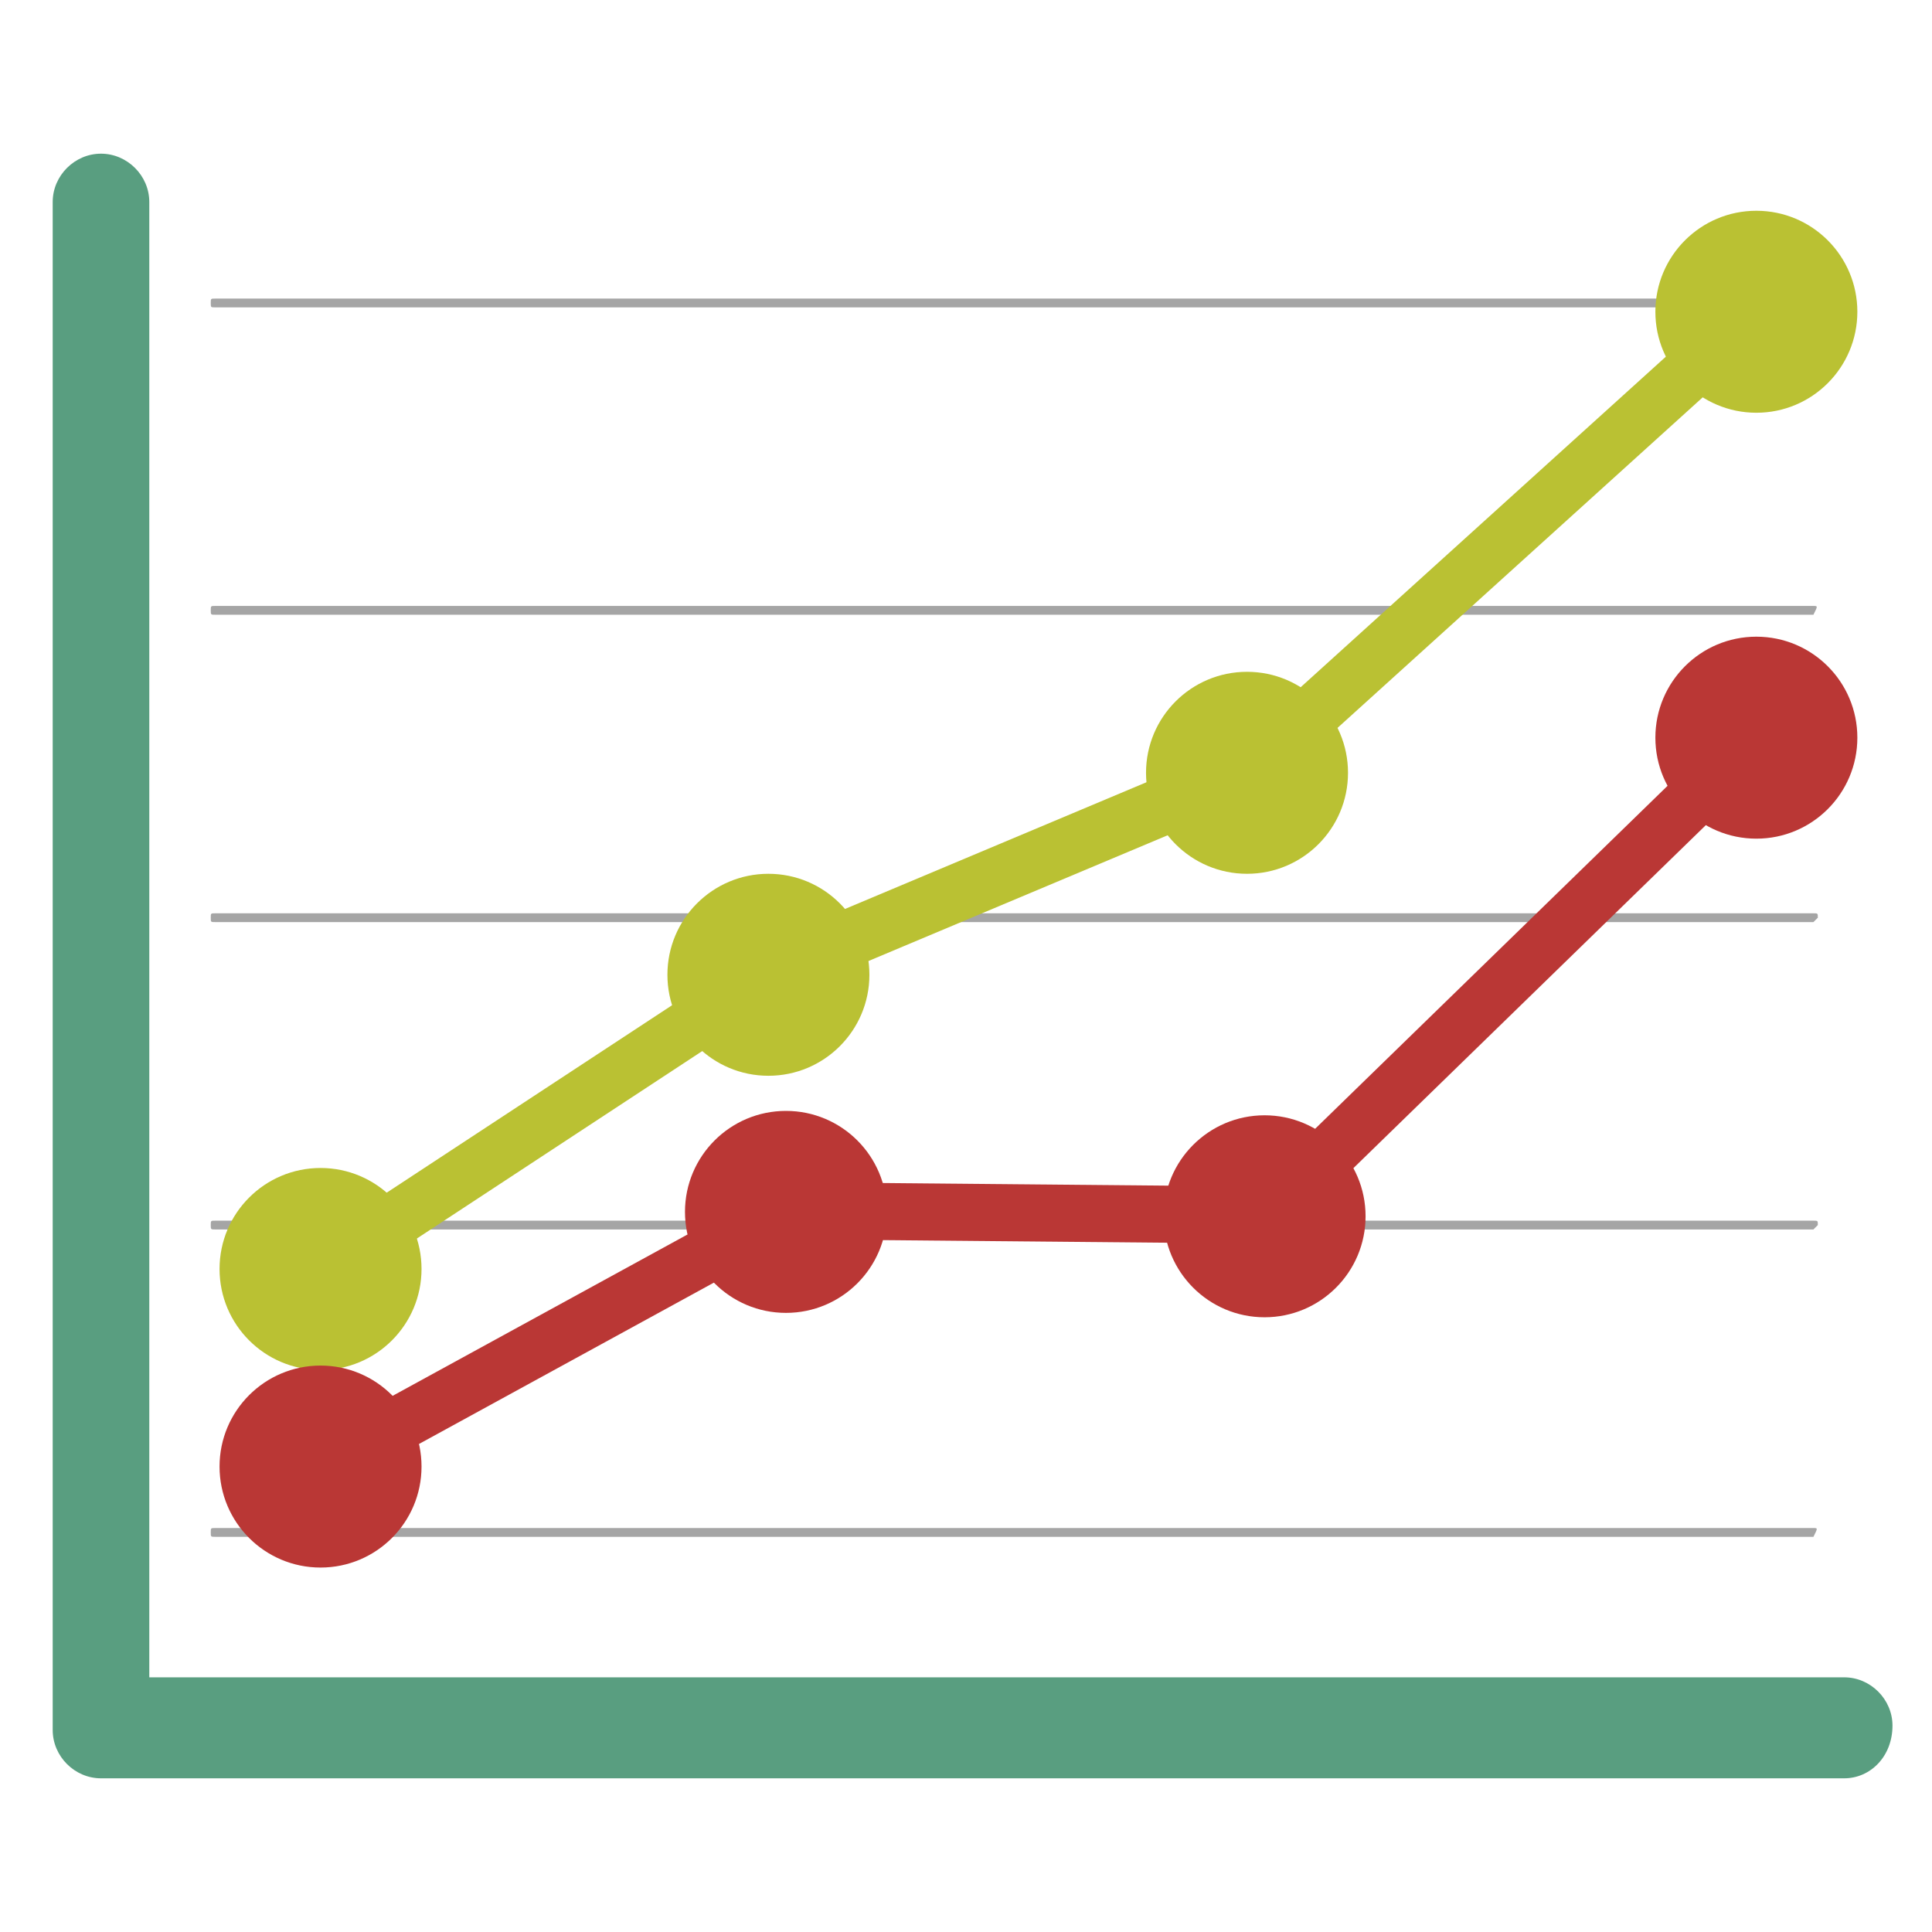
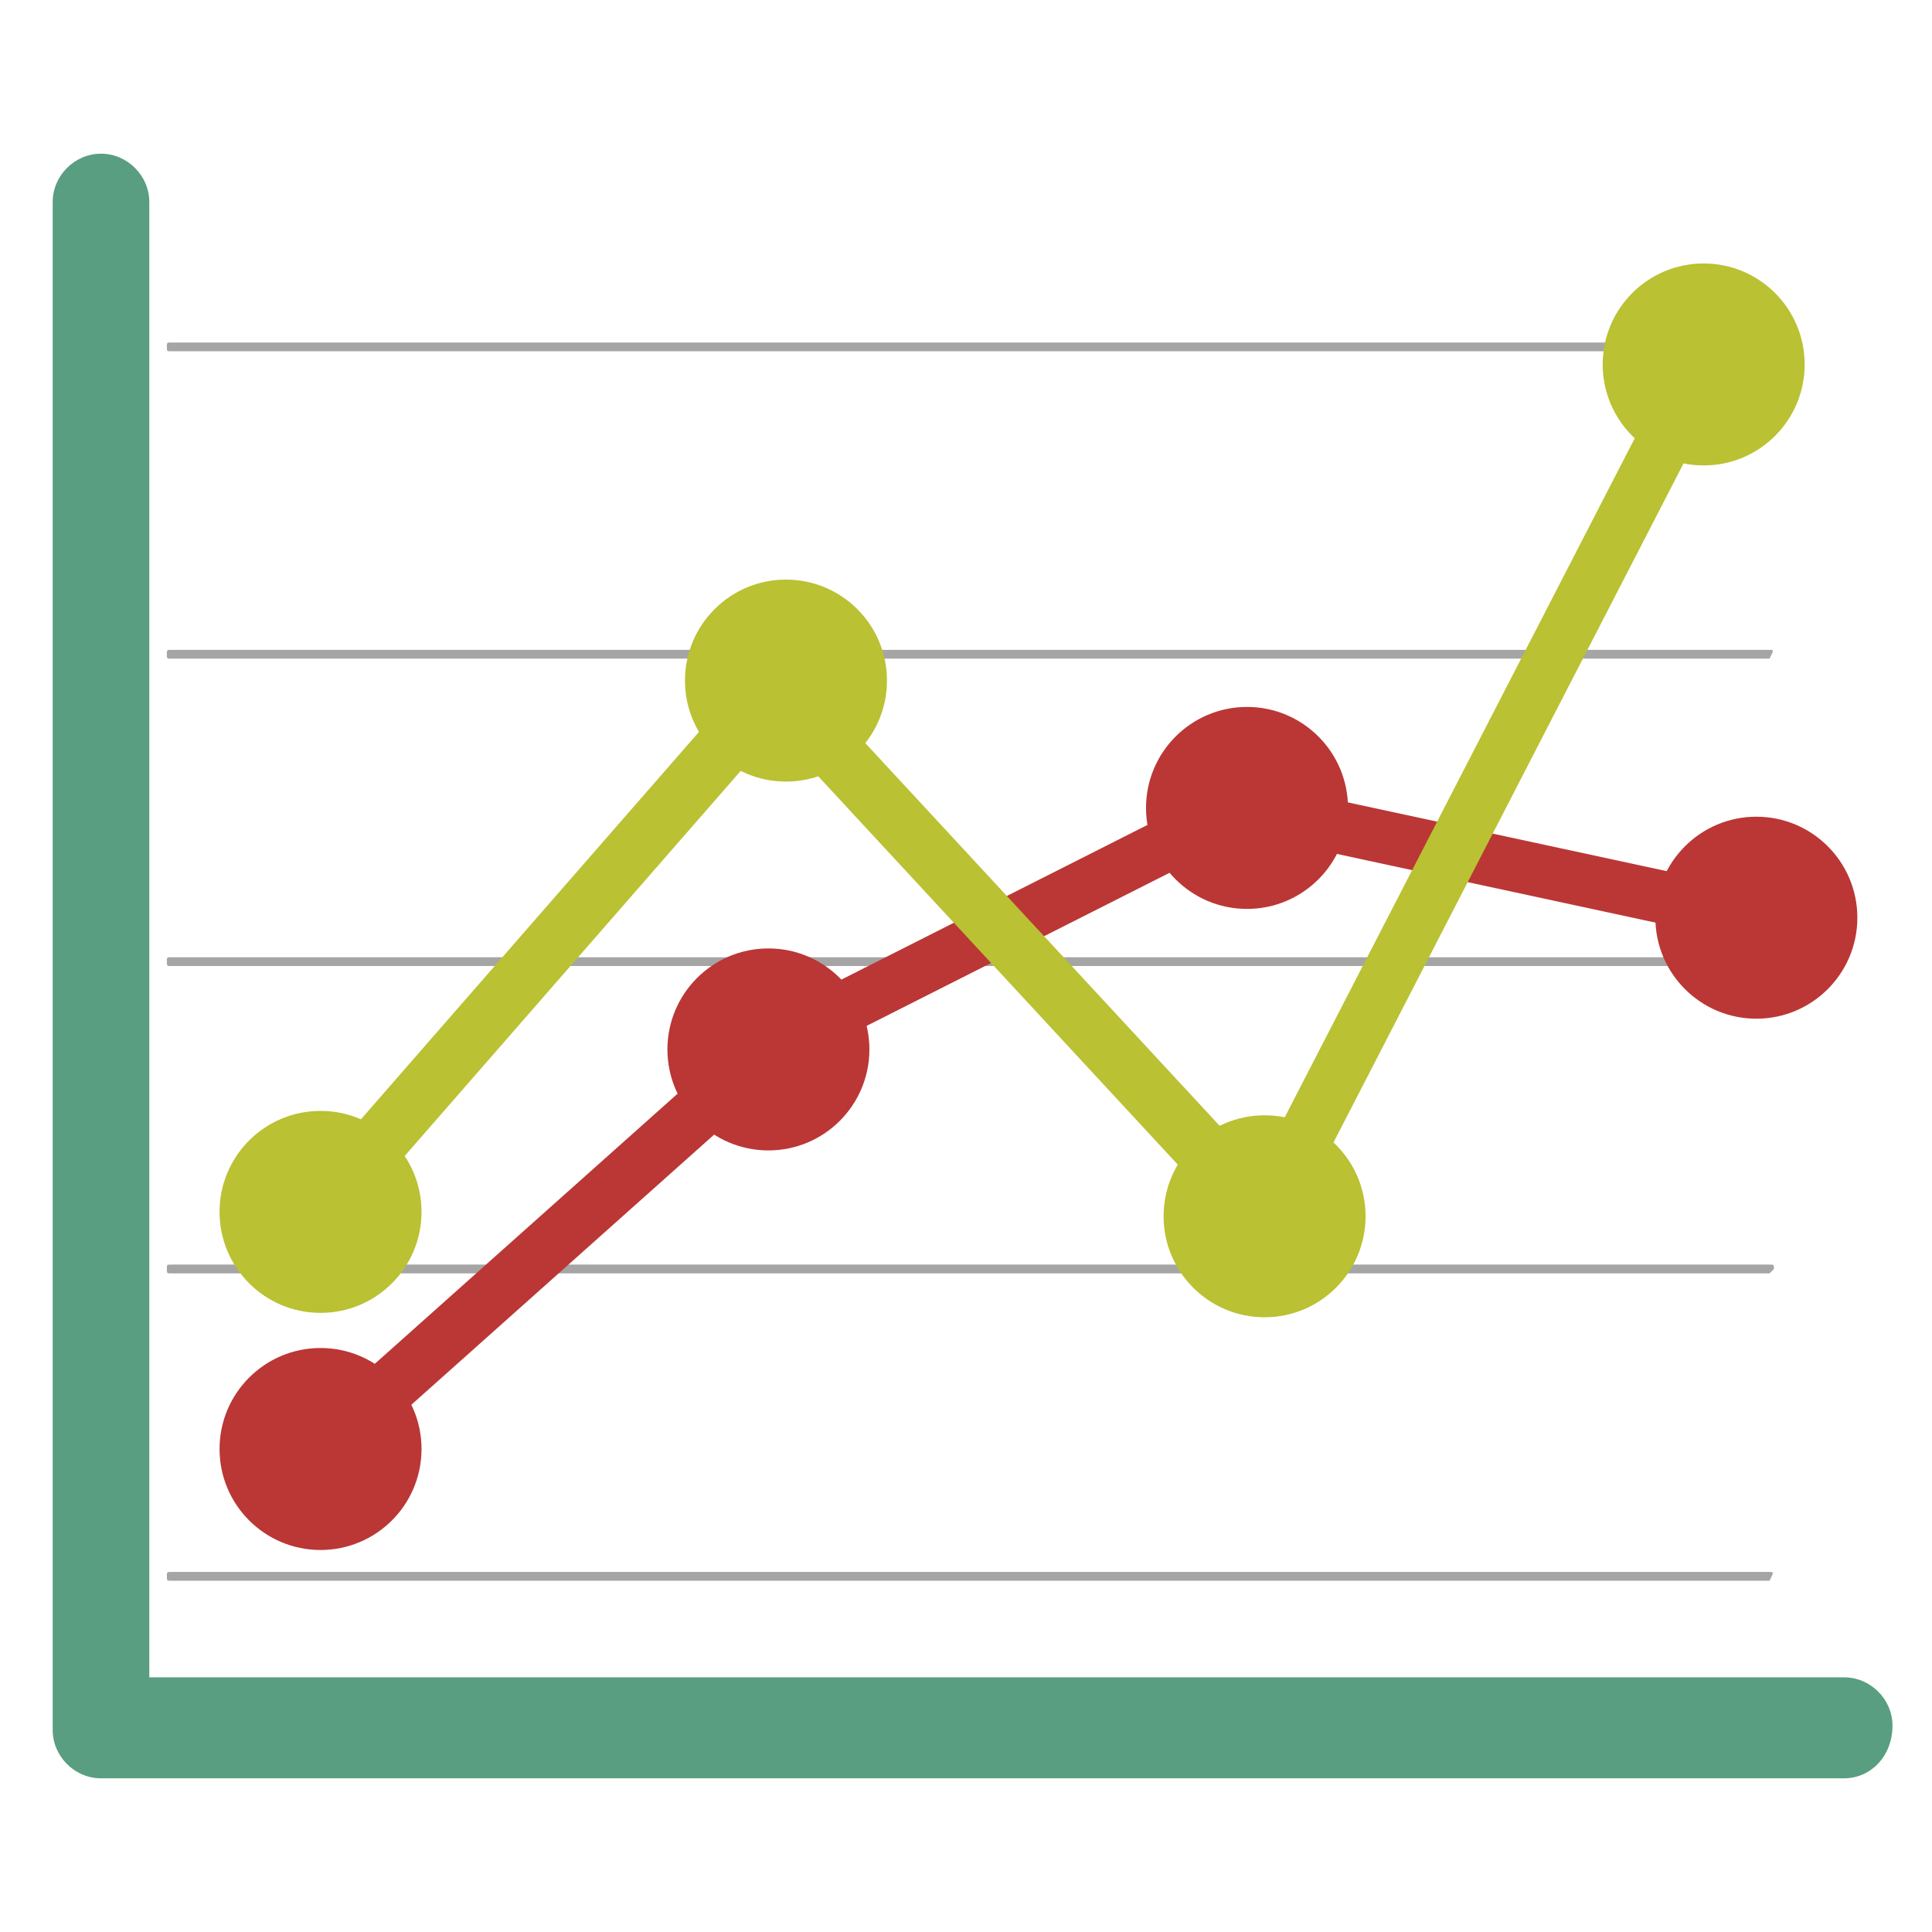
- <svg xmlns="http://www.w3.org/2000/svg" version="1.1" x="0px" y="0px" viewBox="0 0 44 44" style="enable-background:new 0 0 44 44;" xml:space="preserve">
+ <svg xmlns="http://www.w3.org/2000/svg" version="1.1" id="Layer_1" x="0px" y="0px" viewBox="0 0 44 44" style="enable-background:new 0 0 44 44;" xml:space="preserve">
  <style type="text/css">
	.st0{fill:#599E80;}
- 	.st1{fill:#A5A5A5;}
- 	.st2{fill:#BAC133;}
- 	.st3{fill:#BAC133;stroke:#BAC133;stroke-width:1.25;stroke-miterlimit:10;}
- 	.st4{fill:#BA3735;}
- 	.st5{fill:#BA3735;stroke:#BA3735;stroke-width:1.25;stroke-miterlimit:10;}
+ 	.st1{display:none;}
+ 	.st2{display:inline;fill:#C61E1E;}
+ 	.st3{display:inline;fill:#6A9E89;}
+ 	.st4{fill:#A5A5A5;}
+ 	.st5{fill:#BA3735;}
+ 	.st6{fill:none;stroke:#BA3735;stroke-width:1.25;stroke-miterlimit:10;}
+ 	.st7{fill:none;}
+ 	.st8{fill:#BAC133;}
+ 	.st9{fill:none;stroke:#BAC133;stroke-width:1.25;stroke-miterlimit:10;}
</style>
-   <g id="Layer_1">
+   <g id="Layer_1_1_">
    <g id="icon_x5F_ap">
      <path id="XMLID_18_" class="st0" d="M42,40.5H2.3c-0.6,0-1.1-0.5-1.1-1.1V4.6c0-0.6,0.5-1.1,1.1-1.1S3.4,4,3.4,4.6v33.6H42    c0.6,0,1.1,0.5,1.1,1.1C43.1,40,42.6,40.5,42,40.5z" />
    </g>
+     <g id="Layer_2" class="st1">
+       <path class="st2" d="M37.9,22c0.4,0.8,1.1,1.3,2,1.3c1.3,0,2.3-1,2.3-2.3s-1-2.3-2.3-2.3c-1,0-1.7,0.5-2.1,1.3l-2.3-0.5l2.5-3.3    c0.2,0.1,0.6,0.2,0.9,0.2c1.3,0,2.3-1,2.3-2.3s-1-2.3-2.3-2.3s-2.3,1-2.3,2.3c0,0.3,0,0.4,0.1,0.7H20.1c-0.3-0.9-1.2-1.5-2.2-1.5    c-0.9,0-1.8,0.6-2.1,1.5H7.9c-0.2-0.1-0.4-0.1-0.6-0.1s-0.4,0-0.6,0.1H3.8l-0.1,0.1c0,0,0,0.1,0.1,0.1h2.4c-0.7,0.4-1.1,1.2-1.1,2    c0,1.2,1,2.3,2.2,2.3c0.6,0,1.2-0.2,1.6-0.6l3.6,2.4l-0.7,0.8h-8c0,0-0.1,0-0.1,0.1c0,0,0,0.1,0.1,0.1h7.8l-3.1,3.5    c-0.3-0.2-0.7-0.3-1.1-0.3c-1.3,0-2.3,1-2.3,2.3c0,0.5,0.1,0.9,0.4,1.3H3.8c0,0-0.1,0-0.1,0.1c0,0,0,0.1,0.1,0.1h1.9    c0.4,0.5,1,0.8,1.7,0.8s1.3-0.3,1.7-0.8H27c0.4,0.5,1.1,0.9,1.8,0.9c0.7,0,1.4-0.3,1.8-0.9h9.9c0,0,0.1,0,0.1-0.1    c0,0,0-0.1-0.1-0.1h-9.7c0.2-0.4,0.3-0.8,0.3-1.2c0-0.6-0.2-1.2-0.6-1.6l3.1-4.1C33.6,22,37.9,22,37.9,22z M39,12.5    c0.8,0,1.4,0.7,1.4,1.5s-0.6,1.5-1.4,1.5c-0.2,0-0.3,0-0.5-0.1c-0.5-0.2-1-0.7-0.9-1.4C37.6,13.2,38.2,12.5,39,12.5z M8.7,27.6    c0,0.8-0.6,1.5-1.4,1.5s-1.4-0.7-1.4-1.5s0.6-1.5,1.4-1.5S8.8,26.8,8.7,27.6z M37.6,21c0.1,0.3,0.1,0.6,0.1,0.8h-4l1.1-1.4    L37.6,21z M20.3,15.6c0-0.2,0-0.4-0.1-0.6h16.7c0.1,0.2,0.2,0.3,0.3,0.5l-2.8,3.8l-3.8-0.8c0-1.3-1.1-2.3-2.3-2.3    c-1.3,0-2.3,1-2.3,2.3c0,0.2,0.1,0.3,0.1,0.5l-3,1.5l-3.2-3.6C20.2,16.5,20.3,16.1,20.3,15.6z M22.1,21l-1.6,0.8h-2    c-0.3-0.1-0.6-0.2-0.9-0.2s-0.6,0.1-0.9,0.2h-1.1l-1.5-1l2.8-3.2c0.3,0.2,0.7,0.3,1.1,0.3s0.8-0.1,1.1-0.3L22.1,21z M20,22    l-0.7,0.4c-0.1-0.2-0.3-0.3-0.4-0.4H20z M16.2,22c0,0.1-0.1,0.1-0.1,0.1L15.9,22H16.2z M18,14.1c0.8,0,1.4,0.6,1.4,1.5    c0,0.8-0.6,1.5-1.4,1.5s-1.4-0.7-1.4-1.5S17.2,14.1,18,14.1z M9.5,17.7c0.1-0.3,0.1-0.5,0.1-0.8c0-0.9-0.4-1.6-1.1-2h7.3    c-0.1,0.2-0.1,0.4-0.1,0.6c0,0.5,0.2,1,0.5,1.4l-3,3.3L9.5,17.7z M13.6,21.8h-0.5l0.2-0.2L13.6,21.8z M26.8,28.9H9.2    c0.3-0.4,0.4-0.8,0.4-1.3s-0.1-0.9-0.4-1.3L13,22h1l1.4,1c-0.1,0.3-0.2,0.6-0.2,0.9c0,1.3,1,2.3,2.3,2.3s2.3-1,2.3-2.3    c0-0.2-0.1-0.4-0.1-0.6l2.6-1.3H23l3.9,4.4c-0.3,0.4-0.4,0.8-0.4,1.3S26.6,28.6,26.8,28.9z M28.8,29.2c-0.8,0-1.5-0.7-1.4-1.5    c0-0.8,0.6-1.5,1.4-1.5s1.4,0.7,1.4,1.5S29.6,29.2,28.8,29.2z M29.6,25.6c-0.2-0.1-0.5-0.2-0.8-0.2c-0.4,0-0.8,0.1-1.1,0.3    l-3.2-3.6h7.8L29.6,25.6z M24.2,21.9l-0.4-0.5l2.8-1.4c0.5,0.5,1.1,0.8,1.8,0.8c0.9,0,1.6-0.5,2-1.3l3.3,0.7l-1.3,1.7    C32.4,21.9,24.2,21.9,24.2,21.9z" />
+     </g>
+     <g id="Layer_3" class="st1">
+       <path class="st3" d="M17.9,13c-1.4,0-2.6,1.2-2.6,2.6s1.2,2.6,2.6,2.6s2.6-1.2,2.6-2.6C20.5,14.1,19.3,13,17.9,13z M17.9,16.8    c-0.7,0-1.2-0.5-1.2-1.2s0.5-1.2,1.2-1.2s1.2,0.5,1.2,1.2C19.1,16.2,18.6,16.8,17.9,16.8z" />
+     </g>
  </g>
-   <g id="Layer_2_1_">
-     <path class="st1" d="M41.3,7H4.9C4.8,7,4.8,7,4.8,6.9l0,0c0-0.1,0-0.1,0.1-0.1h36.4C41.4,6.8,41.4,6.8,41.3,7L41.3,7   C41.4,7,41.4,7,41.3,7z" />
-     <path class="st1" d="M41.3,14H4.9c-0.1,0-0.1,0-0.1-0.1l0,0c0-0.1,0-0.1,0.1-0.1h36.4C41.4,13.8,41.4,13.8,41.3,14L41.3,14   C41.4,14,41.4,14,41.3,14z" />
-     <path class="st1" d="M41.3,21H4.9c-0.1,0-0.1,0-0.1-0.1v0c0-0.1,0-0.1,0.1-0.1h36.4c0.1,0,0.1,0,0.1,0.1L41.3,21   C41.4,21,41.4,21,41.3,21z" />
-     <path class="st1" d="M41.3,28H4.9c-0.1,0-0.1,0-0.1-0.1v0c0-0.1,0-0.1,0.1-0.1h36.4c0.1,0,0.1,0,0.1,0.1L41.3,28   C41.4,28,41.4,28,41.3,28z" />
-     <path class="st1" d="M41.3,35H4.9c-0.1,0-0.1,0-0.1-0.1l0,0c0-0.1,0-0.1,0.1-0.1h36.4C41.4,34.8,41.4,34.8,41.3,35L41.3,35   C41.4,35,41.4,35,41.3,35z" />
+   <g id="Layer_2_2_">
+     <path class="st4" d="M40.3,8H3.9C3.8,8,3.8,8,3.8,7.9l0,0c0-0.1,0-0.1,0.1-0.1h36.4C40.4,7.8,40.4,7.8,40.3,8L40.3,8   C40.4,8,40.4,8,40.3,8z" />
+     <path class="st4" d="M40.3,15H3.9c-0.1,0-0.1,0-0.1-0.1l0,0c0-0.1,0-0.1,0.1-0.1h36.4C40.4,14.8,40.4,14.8,40.3,15L40.3,15   C40.4,15,40.4,15,40.3,15z" />
+     <path class="st4" d="M40.3,22H3.9c-0.1,0-0.1,0-0.1-0.1l0,0c0-0.1,0-0.1,0.1-0.1h36.4c0.1,0,0.1,0,0.1,0.1L40.3,22   C40.4,22,40.4,22,40.3,22z" />
+     <path class="st4" d="M40.3,29H3.9c-0.1,0-0.1,0-0.1-0.1l0,0c0-0.1,0-0.1,0.1-0.1h36.4c0.1,0,0.1,0,0.1,0.1L40.3,29   C40.4,29,40.4,29,40.3,29z" />
+     <path class="st4" d="M40.3,36H3.9c-0.1,0-0.1,0-0.1-0.1l0,0c0-0.1,0-0.1,0.1-0.1h36.4C40.4,35.8,40.4,35.8,40.3,36L40.3,36   C40.4,36,40.4,36,40.3,36z" />
  </g>
  <g id="Layer_3_1_">
    <g>
-       <circle class="st2" cx="7.3" cy="28.9" r="2.3" />
+       <circle class="st5" cx="7.3" cy="33" r="2.3" />
      <g>
-         <line class="st3" x1="7.3" y1="28.9" x2="17.5" y2="22.2" />
+         <line class="st6" x1="7.3" y1="33" x2="17.5" y2="23.9" />
      </g>
-       <circle class="st2" cx="17.5" cy="22.2" r="2.3" />
+       <circle class="st5" cx="17.5" cy="23.9" r="2.3" />
      <g>
-         <g>
-           <line class="st2" x1="28.4" y1="17.6" x2="17.5" y2="22.2" />
-           <rect x="17" y="19.2" transform="matrix(0.9219 -0.3875 0.3875 0.9219 -5.9083 10.4456)" class="st2" width="11.8" height="1.3" />
-         </g>
+         <line class="st7" x1="28.4" y1="18.4" x2="17.5" y2="23.9" />
+         <rect x="16.8" y="20.5" transform="matrix(0.8925 -0.451 0.451 0.8925 -7.0541 12.589)" class="st5" width="12.2" height="1.2" />
      </g>
-       <circle class="st2" cx="28.4" cy="17.6" r="2.3" />
+       <circle class="st5" cx="28.4" cy="18.4" r="2.3" />
      <g>
-         <line class="st3" x1="40" y1="7.1" x2="28.4" y2="17.6" />
+         <line class="st7" x1="40" y1="20.9" x2="28.4" y2="18.4" />
+         <rect x="33.6" y="13.7" transform="matrix(0.2108 -0.9775 0.9775 0.2108 7.7889 48.9328)" class="st5" width="1.2" height="11.9" />
      </g>
-       <circle class="st2" cx="40" cy="7.1" r="2.3" />
+       <circle class="st5" cx="40" cy="20.9" r="2.3" />
    </g>
    <g>
-       <circle class="st4" cx="7.3" cy="33.4" r="2.3" />
+       <circle class="st8" cx="7.3" cy="27.6" r="2.3" />
      <g>
-         <line class="st5" x1="7.3" y1="33.4" x2="17.9" y2="27.6" />
+         <line class="st7" x1="7.3" y1="27.6" x2="17.9" y2="15.5" />
+         <rect x="4.6" y="20.8" transform="matrix(0.6575 -0.7535 0.7535 0.6575 -11.8426 16.8459)" class="st8" width="16.1" height="1.3" />
      </g>
-       <circle class="st4" cx="17.9" cy="27.6" r="2.3" />
+       <circle class="st8" cx="17.9" cy="15.5" r="2.3" />
      <g>
-         <line class="st4" x1="17.9" y1="27.6" x2="28.8" y2="27.7" />
-         <rect x="22.7" y="22.2" transform="matrix(9.191937e-003 -1 1 9.191937e-003 -4.5394 50.7185)" class="st4" width="1.3" height="10.9" />
+         <line class="st7" x1="17.5" y1="15.5" x2="28.8" y2="27.7" />
+         <rect x="22.5" y="13.3" transform="matrix(0.7338 -0.6794 0.6794 0.7338 -8.511 21.479)" class="st8" width="1.3" height="16.6" />
      </g>
-       <circle class="st4" cx="28.8" cy="27.7" r="2.3" />
+       <circle class="st8" cx="28.8" cy="27.7" r="2.3" />
      <g>
-         <line class="st5" x1="40" y1="16.8" x2="28.8" y2="27.7" />
+         <line class="st9" x1="38.8" y1="8.3" x2="28.8" y2="27.7" />
      </g>
-       <circle class="st4" cx="40" cy="16.8" r="2.3" />
+       <circle class="st8" cx="38.8" cy="8.3" r="2.3" />
    </g>
  </g>
</svg>
